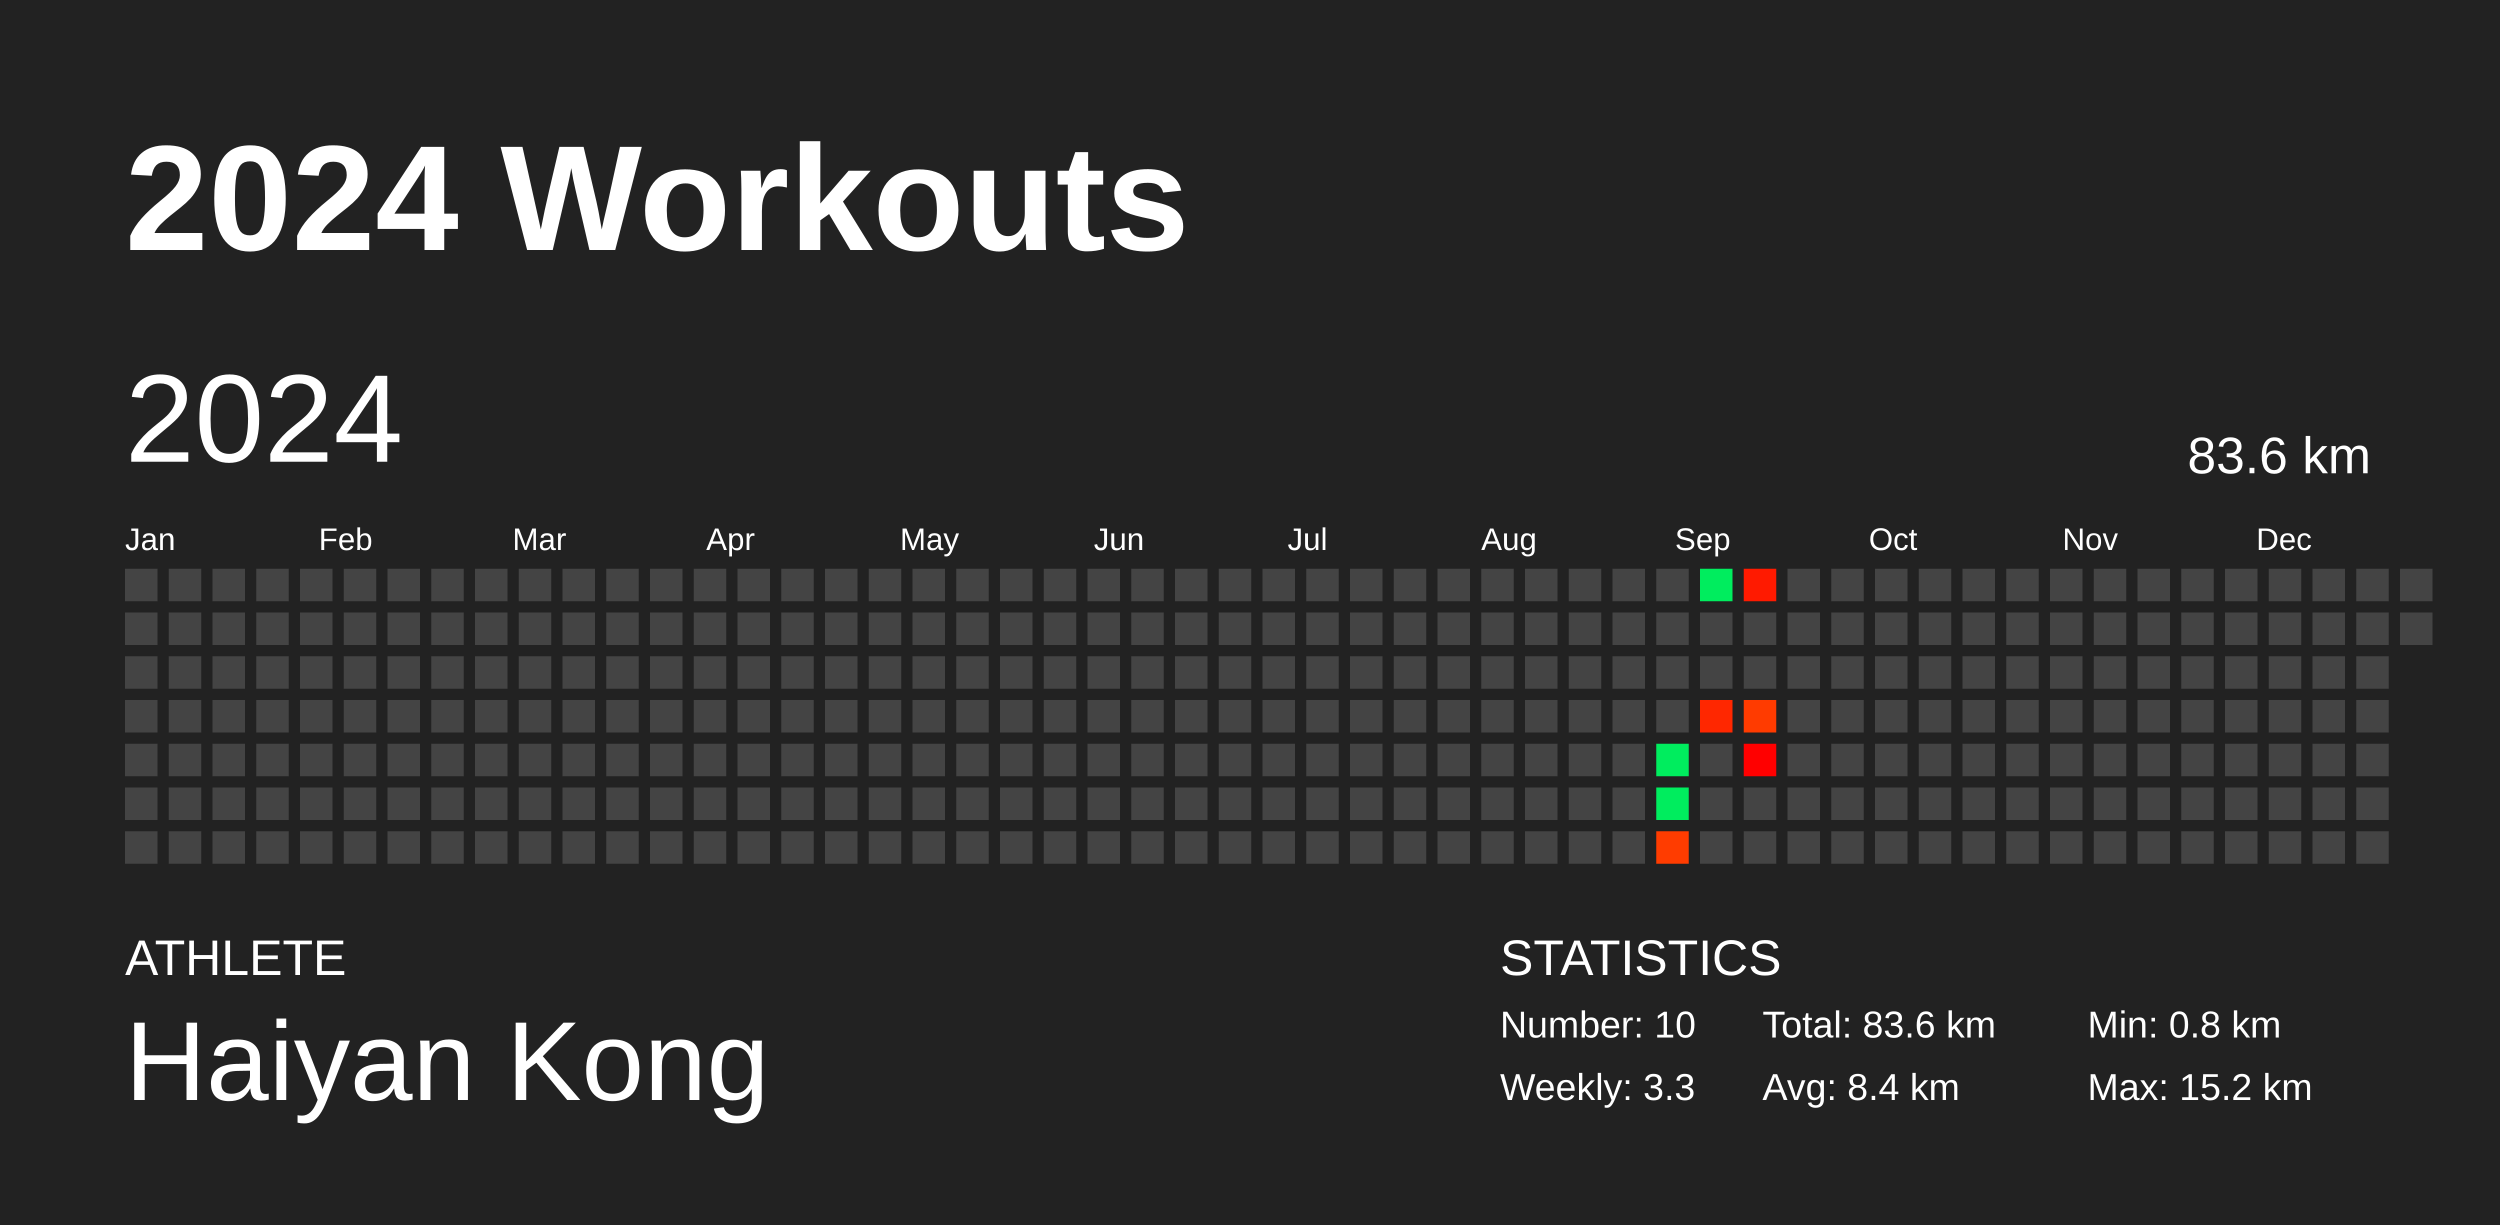
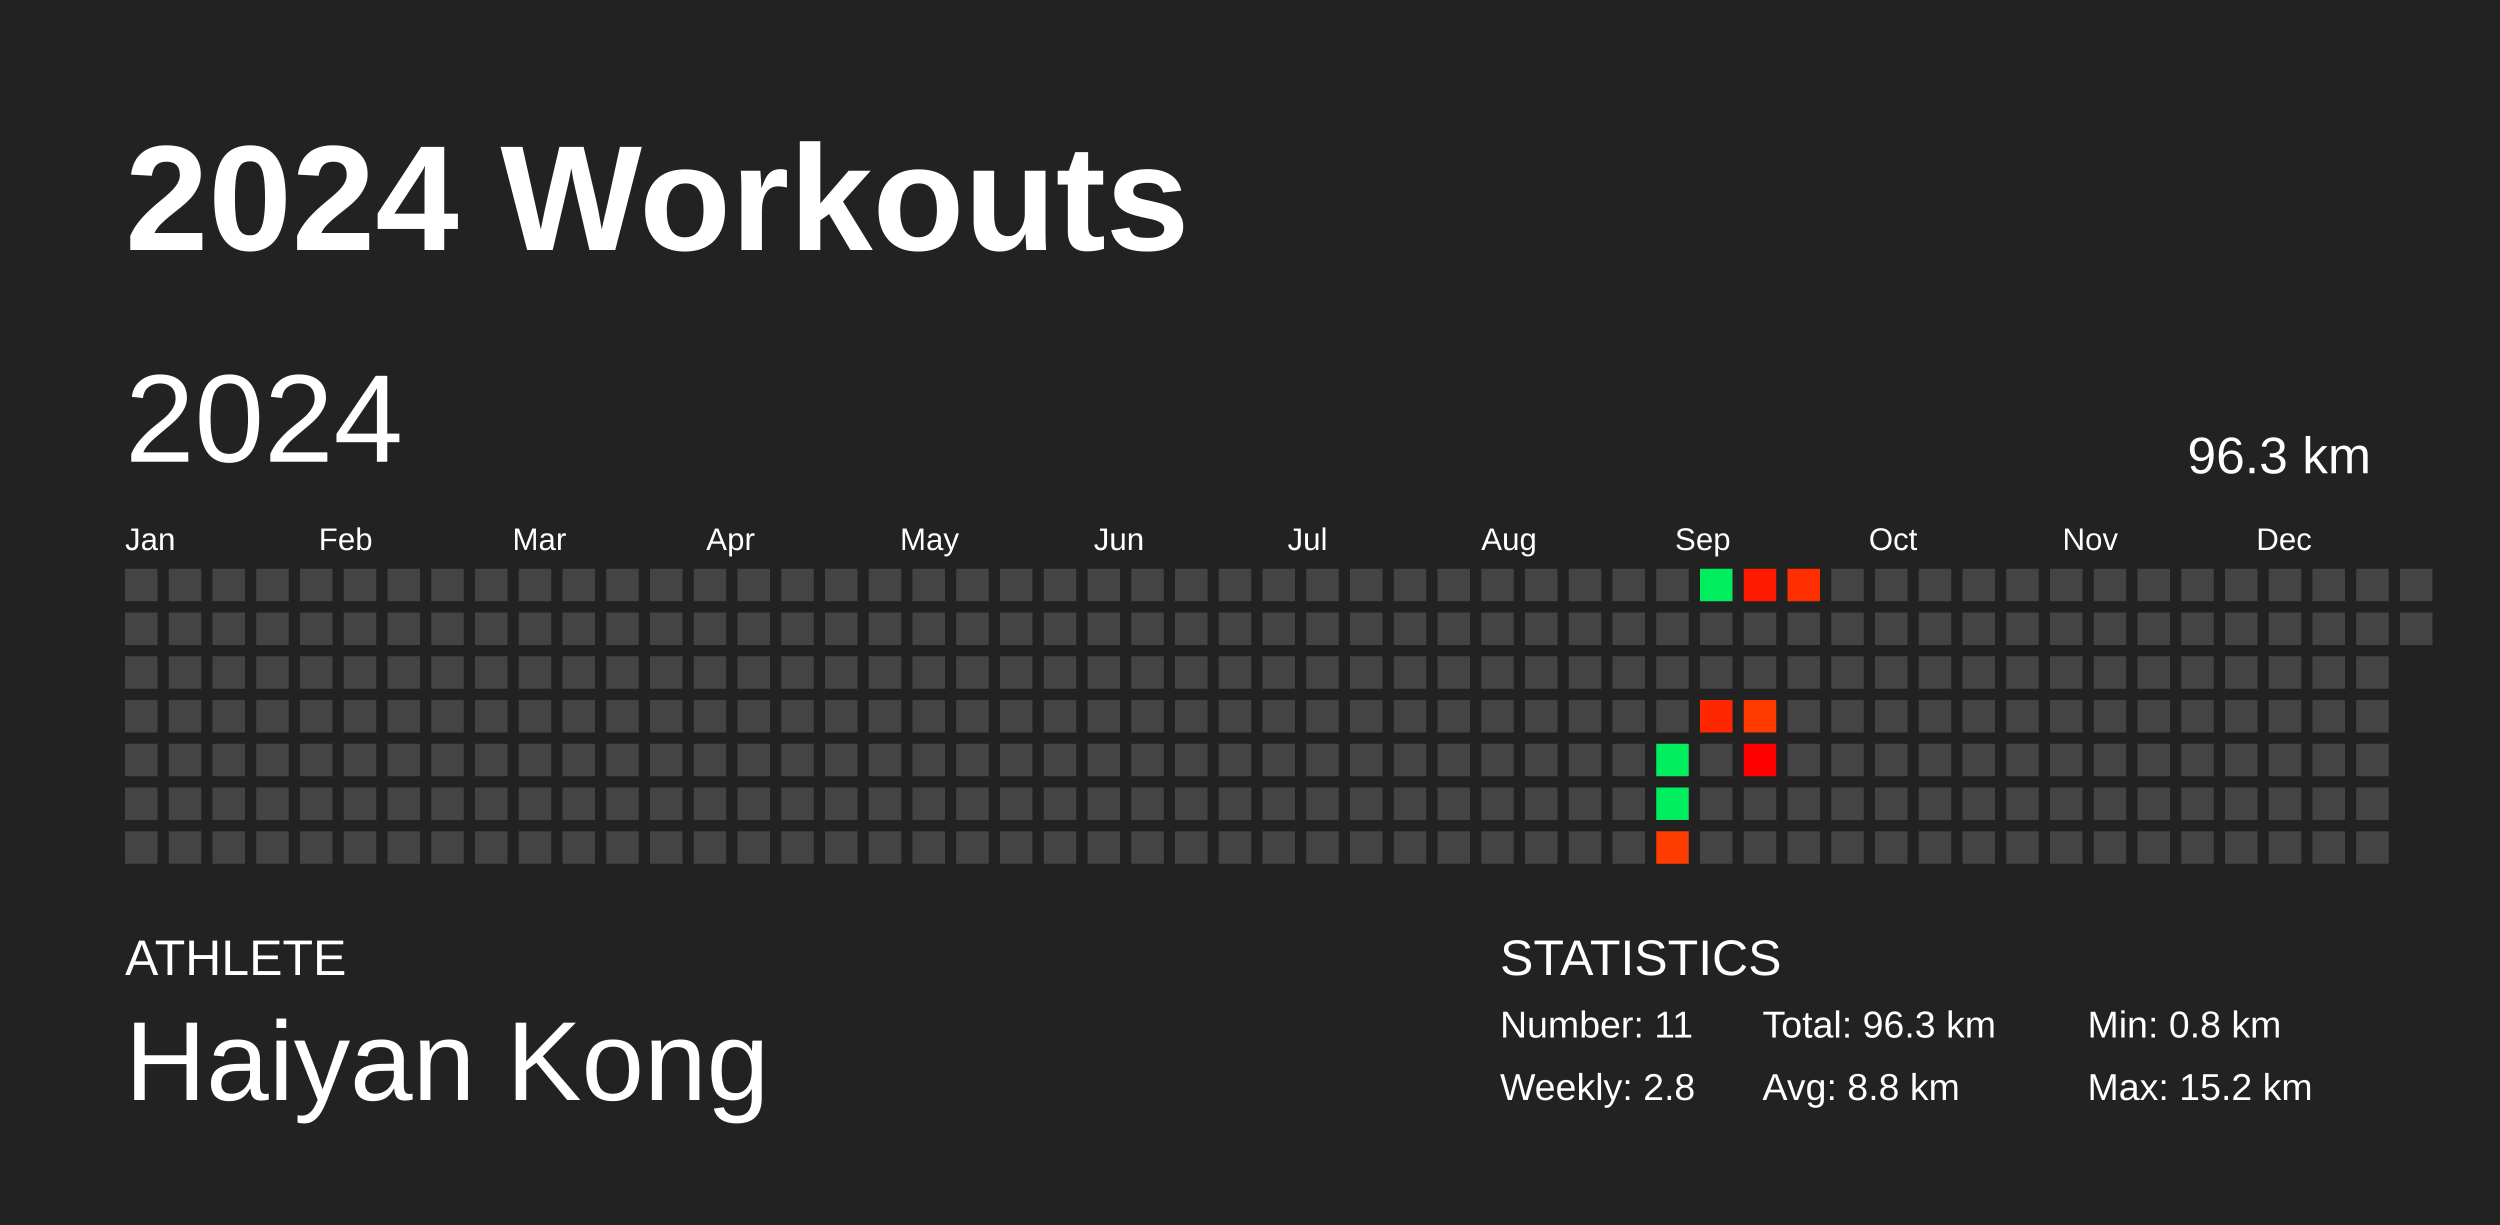
<svg xmlns="http://www.w3.org/2000/svg" baseProfile="full" height="98mm" version="1.1" viewBox="0,0,200,98" width="200mm">
  <defs />
  <rect fill="#222222" height="98" width="200" x="0" y="0" />
  <text fill="#FFFFFF" style="font-size:12px; font-family:Arial; font-weight:bold;" x="10" y="20">2024 Workouts</text>
  <text fill="#FFFFFF" style="font-size:4px; font-family:Arial" x="10" y="78">ATHLETE</text>
  <text fill="#FFFFFF" style="font-size:9px; font-family:Arial" x="10" y="88">Haiyan Kong</text>
  <text fill="#FFFFFF" style="font-size:4px; font-family:Arial" x="120" y="78">STATISTICS</text>
-   <text fill="#FFFFFF" style="font-size:3px; font-family:Arial" x="120" y="83">Number: 10</text>
-   <text fill="#FFFFFF" style="font-size:3px; font-family:Arial" x="120" y="88">Weekly: 3.3</text>
-   <text fill="#FFFFFF" style="font-size:3px; font-family:Arial" x="141" y="83">Total: 83.6 km</text>
-   <text fill="#FFFFFF" style="font-size:3px; font-family:Arial" x="141" y="88">Avg: 8.4 km</text>
+   <text fill="#FFFFFF" style="font-size:3px; font-family:Arial" x="120" y="83">Number: 11</text>
+   <text fill="#FFFFFF" style="font-size:3px; font-family:Arial" x="120" y="88">Weekly: 2.8</text>
+   <text fill="#FFFFFF" style="font-size:3px; font-family:Arial" x="141" y="83">Total: 96.3 km</text>
+   <text fill="#FFFFFF" style="font-size:3px; font-family:Arial" x="141" y="88">Avg: 8.8 km</text>
  <text fill="#FFFFFF" style="font-size:3px; font-family:Arial" x="167" y="83">Min: 0.8 km</text>
  <text fill="#FFFFFF" style="font-size:3px; font-family:Arial" x="167" y="88">Max: 15.2 km</text>
  <text dominant-baseline="hanging" fill="#FFFFFF" style="font-size:10.0px; font-family:Arial;" x="10" y="30">2024</text>
-   <text dominant-baseline="hanging" fill="#FFFFFF" style="font-size:4.125px; font-family:Arial;" x="175" y="35">83.6 km</text>
+   <text dominant-baseline="hanging" fill="#FFFFFF" style="font-size:4.125px; font-family:Arial;" x="175" y="35">96.3 km</text>
  <text fill="#FFFFFF" style="font-size:2.5px; font-family:Arial" x="10.0" y="44">Jan</text>
  <text fill="#FFFFFF" style="font-size:2.5px; font-family:Arial" x="25.5" y="44">Feb</text>
  <text fill="#FFFFFF" style="font-size:2.5px; font-family:Arial" x="41.0" y="44">Mar</text>
  <text fill="#FFFFFF" style="font-size:2.5px; font-family:Arial" x="56.5" y="44">Apr</text>
  <text fill="#FFFFFF" style="font-size:2.5px; font-family:Arial" x="72.0" y="44">May</text>
  <text fill="#FFFFFF" style="font-size:2.5px; font-family:Arial" x="87.5" y="44">Jun</text>
  <text fill="#FFFFFF" style="font-size:2.5px; font-family:Arial" x="103.0" y="44">Jul</text>
  <text fill="#FFFFFF" style="font-size:2.5px; font-family:Arial" x="118.5" y="44">Aug</text>
  <text fill="#FFFFFF" style="font-size:2.5px; font-family:Arial" x="134.0" y="44">Sep</text>
  <text fill="#FFFFFF" style="font-size:2.5px; font-family:Arial" x="149.5" y="44">Oct</text>
  <text fill="#FFFFFF" style="font-size:2.5px; font-family:Arial" x="165.0" y="44">Nov</text>
  <text fill="#FFFFFF" style="font-size:2.5px; font-family:Arial" x="180.5" y="44">Dec</text>
  <rect fill="#444444" height="2.6" width="2.6" x="10.0" y="45.5" />
  <rect fill="#444444" height="2.6" width="2.6" x="10.0" y="49.0" />
  <rect fill="#444444" height="2.6" width="2.6" x="10.0" y="52.5" />
  <rect fill="#444444" height="2.6" width="2.6" x="10.0" y="56.0" />
  <rect fill="#444444" height="2.6" width="2.6" x="10.0" y="59.5" />
  <rect fill="#444444" height="2.6" width="2.6" x="10.0" y="63.0" />
  <rect fill="#444444" height="2.6" width="2.6" x="10.0" y="66.5" />
  <rect fill="#444444" height="2.6" width="2.6" x="13.5" y="45.5" />
  <rect fill="#444444" height="2.6" width="2.6" x="13.5" y="49.0" />
  <rect fill="#444444" height="2.6" width="2.6" x="13.5" y="52.5" />
  <rect fill="#444444" height="2.6" width="2.6" x="13.5" y="56.0" />
  <rect fill="#444444" height="2.6" width="2.6" x="13.5" y="59.5" />
  <rect fill="#444444" height="2.6" width="2.6" x="13.5" y="63.0" />
  <rect fill="#444444" height="2.6" width="2.6" x="13.5" y="66.5" />
  <rect fill="#444444" height="2.6" width="2.6" x="17.0" y="45.5" />
  <rect fill="#444444" height="2.6" width="2.6" x="17.0" y="49.0" />
  <rect fill="#444444" height="2.6" width="2.6" x="17.0" y="52.5" />
  <rect fill="#444444" height="2.6" width="2.6" x="17.0" y="56.0" />
  <rect fill="#444444" height="2.6" width="2.6" x="17.0" y="59.5" />
  <rect fill="#444444" height="2.6" width="2.6" x="17.0" y="63.0" />
  <rect fill="#444444" height="2.6" width="2.6" x="17.0" y="66.5" />
  <rect fill="#444444" height="2.6" width="2.6" x="20.5" y="45.5" />
  <rect fill="#444444" height="2.6" width="2.6" x="20.5" y="49.0" />
  <rect fill="#444444" height="2.6" width="2.6" x="20.5" y="52.5" />
  <rect fill="#444444" height="2.6" width="2.6" x="20.5" y="56.0" />
  <rect fill="#444444" height="2.6" width="2.6" x="20.5" y="59.5" />
  <rect fill="#444444" height="2.6" width="2.6" x="20.5" y="63.0" />
  <rect fill="#444444" height="2.6" width="2.6" x="20.5" y="66.5" />
  <rect fill="#444444" height="2.6" width="2.6" x="24.0" y="45.5" />
  <rect fill="#444444" height="2.6" width="2.6" x="24.0" y="49.0" />
  <rect fill="#444444" height="2.6" width="2.6" x="24.0" y="52.5" />
  <rect fill="#444444" height="2.6" width="2.6" x="24.0" y="56.0" />
  <rect fill="#444444" height="2.6" width="2.6" x="24.0" y="59.5" />
  <rect fill="#444444" height="2.6" width="2.6" x="24.0" y="63.0" />
  <rect fill="#444444" height="2.6" width="2.6" x="24.0" y="66.5" />
  <rect fill="#444444" height="2.6" width="2.6" x="27.5" y="45.5" />
  <rect fill="#444444" height="2.6" width="2.6" x="27.5" y="49.0" />
  <rect fill="#444444" height="2.6" width="2.6" x="27.5" y="52.5" />
  <rect fill="#444444" height="2.6" width="2.6" x="27.5" y="56.0" />
  <rect fill="#444444" height="2.6" width="2.6" x="27.5" y="59.5" />
  <rect fill="#444444" height="2.6" width="2.6" x="27.5" y="63.0" />
  <rect fill="#444444" height="2.6" width="2.6" x="27.5" y="66.5" />
  <rect fill="#444444" height="2.6" width="2.6" x="31.0" y="45.5" />
  <rect fill="#444444" height="2.6" width="2.6" x="31.0" y="49.0" />
  <rect fill="#444444" height="2.6" width="2.6" x="31.0" y="52.5" />
  <rect fill="#444444" height="2.6" width="2.6" x="31.0" y="56.0" />
  <rect fill="#444444" height="2.6" width="2.6" x="31.0" y="59.5" />
  <rect fill="#444444" height="2.6" width="2.6" x="31.0" y="63.0" />
  <rect fill="#444444" height="2.6" width="2.6" x="31.0" y="66.5" />
  <rect fill="#444444" height="2.6" width="2.6" x="34.5" y="45.5" />
  <rect fill="#444444" height="2.6" width="2.6" x="34.5" y="49.0" />
  <rect fill="#444444" height="2.6" width="2.6" x="34.5" y="52.5" />
  <rect fill="#444444" height="2.6" width="2.6" x="34.5" y="56.0" />
  <rect fill="#444444" height="2.6" width="2.6" x="34.5" y="59.5" />
  <rect fill="#444444" height="2.6" width="2.6" x="34.5" y="63.0" />
  <rect fill="#444444" height="2.6" width="2.6" x="34.5" y="66.5" />
  <rect fill="#444444" height="2.6" width="2.6" x="38.0" y="45.5" />
  <rect fill="#444444" height="2.6" width="2.6" x="38.0" y="49.0" />
  <rect fill="#444444" height="2.6" width="2.6" x="38.0" y="52.5" />
  <rect fill="#444444" height="2.6" width="2.6" x="38.0" y="56.0" />
  <rect fill="#444444" height="2.6" width="2.6" x="38.0" y="59.5" />
  <rect fill="#444444" height="2.6" width="2.6" x="38.0" y="63.0" />
  <rect fill="#444444" height="2.6" width="2.6" x="38.0" y="66.5" />
  <rect fill="#444444" height="2.6" width="2.6" x="41.5" y="45.5" />
  <rect fill="#444444" height="2.6" width="2.6" x="41.5" y="49.0" />
  <rect fill="#444444" height="2.6" width="2.6" x="41.5" y="52.5" />
  <rect fill="#444444" height="2.6" width="2.6" x="41.5" y="56.0" />
  <rect fill="#444444" height="2.6" width="2.6" x="41.5" y="59.5" />
  <rect fill="#444444" height="2.6" width="2.6" x="41.5" y="63.0" />
  <rect fill="#444444" height="2.6" width="2.6" x="41.5" y="66.5" />
  <rect fill="#444444" height="2.6" width="2.6" x="45.0" y="45.5" />
  <rect fill="#444444" height="2.6" width="2.6" x="45.0" y="49.0" />
  <rect fill="#444444" height="2.6" width="2.6" x="45.0" y="52.5" />
  <rect fill="#444444" height="2.6" width="2.6" x="45.0" y="56.0" />
  <rect fill="#444444" height="2.6" width="2.6" x="45.0" y="59.5" />
  <rect fill="#444444" height="2.6" width="2.6" x="45.0" y="63.0" />
  <rect fill="#444444" height="2.6" width="2.6" x="45.0" y="66.5" />
  <rect fill="#444444" height="2.6" width="2.6" x="48.5" y="45.5" />
  <rect fill="#444444" height="2.6" width="2.6" x="48.5" y="49.0" />
  <rect fill="#444444" height="2.6" width="2.6" x="48.5" y="52.5" />
  <rect fill="#444444" height="2.6" width="2.6" x="48.5" y="56.0" />
  <rect fill="#444444" height="2.6" width="2.6" x="48.5" y="59.5" />
  <rect fill="#444444" height="2.6" width="2.6" x="48.5" y="63.0" />
  <rect fill="#444444" height="2.6" width="2.6" x="48.5" y="66.5" />
  <rect fill="#444444" height="2.6" width="2.6" x="52.0" y="45.5" />
  <rect fill="#444444" height="2.6" width="2.6" x="52.0" y="49.0" />
  <rect fill="#444444" height="2.6" width="2.6" x="52.0" y="52.5" />
  <rect fill="#444444" height="2.6" width="2.6" x="52.0" y="56.0" />
  <rect fill="#444444" height="2.6" width="2.6" x="52.0" y="59.5" />
  <rect fill="#444444" height="2.6" width="2.6" x="52.0" y="63.0" />
  <rect fill="#444444" height="2.6" width="2.6" x="52.0" y="66.5" />
  <rect fill="#444444" height="2.6" width="2.6" x="55.5" y="45.5" />
  <rect fill="#444444" height="2.6" width="2.6" x="55.5" y="49.0" />
  <rect fill="#444444" height="2.6" width="2.6" x="55.5" y="52.5" />
  <rect fill="#444444" height="2.6" width="2.6" x="55.5" y="56.0" />
  <rect fill="#444444" height="2.6" width="2.6" x="55.5" y="59.5" />
  <rect fill="#444444" height="2.6" width="2.6" x="55.5" y="63.0" />
  <rect fill="#444444" height="2.6" width="2.6" x="55.5" y="66.5" />
  <rect fill="#444444" height="2.6" width="2.6" x="59.0" y="45.5" />
  <rect fill="#444444" height="2.6" width="2.6" x="59.0" y="49.0" />
  <rect fill="#444444" height="2.6" width="2.6" x="59.0" y="52.5" />
  <rect fill="#444444" height="2.6" width="2.6" x="59.0" y="56.0" />
  <rect fill="#444444" height="2.6" width="2.6" x="59.0" y="59.5" />
  <rect fill="#444444" height="2.6" width="2.6" x="59.0" y="63.0" />
  <rect fill="#444444" height="2.6" width="2.6" x="59.0" y="66.5" />
  <rect fill="#444444" height="2.6" width="2.6" x="62.5" y="45.5" />
  <rect fill="#444444" height="2.6" width="2.6" x="62.5" y="49.0" />
  <rect fill="#444444" height="2.6" width="2.6" x="62.5" y="52.5" />
  <rect fill="#444444" height="2.6" width="2.6" x="62.5" y="56.0" />
  <rect fill="#444444" height="2.6" width="2.6" x="62.5" y="59.5" />
  <rect fill="#444444" height="2.6" width="2.6" x="62.5" y="63.0" />
  <rect fill="#444444" height="2.6" width="2.6" x="62.5" y="66.5" />
  <rect fill="#444444" height="2.6" width="2.6" x="66.0" y="45.5" />
  <rect fill="#444444" height="2.6" width="2.6" x="66.0" y="49.0" />
  <rect fill="#444444" height="2.6" width="2.6" x="66.0" y="52.5" />
  <rect fill="#444444" height="2.6" width="2.6" x="66.0" y="56.0" />
  <rect fill="#444444" height="2.6" width="2.6" x="66.0" y="59.5" />
  <rect fill="#444444" height="2.6" width="2.6" x="66.0" y="63.0" />
  <rect fill="#444444" height="2.6" width="2.6" x="66.0" y="66.5" />
  <rect fill="#444444" height="2.6" width="2.6" x="69.5" y="45.5" />
  <rect fill="#444444" height="2.6" width="2.6" x="69.5" y="49.0" />
  <rect fill="#444444" height="2.6" width="2.6" x="69.5" y="52.5" />
  <rect fill="#444444" height="2.6" width="2.6" x="69.5" y="56.0" />
  <rect fill="#444444" height="2.6" width="2.6" x="69.5" y="59.5" />
  <rect fill="#444444" height="2.6" width="2.6" x="69.5" y="63.0" />
  <rect fill="#444444" height="2.6" width="2.6" x="69.5" y="66.5" />
  <rect fill="#444444" height="2.6" width="2.6" x="73.0" y="45.5" />
  <rect fill="#444444" height="2.6" width="2.6" x="73.0" y="49.0" />
  <rect fill="#444444" height="2.6" width="2.6" x="73.0" y="52.5" />
  <rect fill="#444444" height="2.6" width="2.6" x="73.0" y="56.0" />
  <rect fill="#444444" height="2.6" width="2.6" x="73.0" y="59.5" />
  <rect fill="#444444" height="2.6" width="2.6" x="73.0" y="63.0" />
  <rect fill="#444444" height="2.6" width="2.6" x="73.0" y="66.5" />
  <rect fill="#444444" height="2.6" width="2.6" x="76.5" y="45.5" />
  <rect fill="#444444" height="2.6" width="2.6" x="76.5" y="49.0" />
  <rect fill="#444444" height="2.6" width="2.6" x="76.5" y="52.5" />
  <rect fill="#444444" height="2.6" width="2.6" x="76.5" y="56.0" />
  <rect fill="#444444" height="2.6" width="2.6" x="76.5" y="59.5" />
  <rect fill="#444444" height="2.6" width="2.6" x="76.5" y="63.0" />
  <rect fill="#444444" height="2.6" width="2.6" x="76.5" y="66.5" />
  <rect fill="#444444" height="2.6" width="2.6" x="80.0" y="45.5" />
  <rect fill="#444444" height="2.6" width="2.6" x="80.0" y="49.0" />
  <rect fill="#444444" height="2.6" width="2.6" x="80.0" y="52.5" />
  <rect fill="#444444" height="2.6" width="2.6" x="80.0" y="56.0" />
  <rect fill="#444444" height="2.6" width="2.6" x="80.0" y="59.5" />
  <rect fill="#444444" height="2.6" width="2.6" x="80.0" y="63.0" />
  <rect fill="#444444" height="2.6" width="2.6" x="80.0" y="66.5" />
  <rect fill="#444444" height="2.6" width="2.6" x="83.5" y="45.5" />
  <rect fill="#444444" height="2.6" width="2.6" x="83.5" y="49.0" />
  <rect fill="#444444" height="2.6" width="2.6" x="83.5" y="52.5" />
  <rect fill="#444444" height="2.6" width="2.6" x="83.5" y="56.0" />
  <rect fill="#444444" height="2.6" width="2.6" x="83.5" y="59.5" />
  <rect fill="#444444" height="2.6" width="2.6" x="83.5" y="63.0" />
  <rect fill="#444444" height="2.6" width="2.6" x="83.5" y="66.5" />
  <rect fill="#444444" height="2.6" width="2.6" x="87.0" y="45.5" />
  <rect fill="#444444" height="2.6" width="2.6" x="87.0" y="49.0" />
  <rect fill="#444444" height="2.6" width="2.6" x="87.0" y="52.5" />
  <rect fill="#444444" height="2.6" width="2.6" x="87.0" y="56.0" />
  <rect fill="#444444" height="2.6" width="2.6" x="87.0" y="59.5" />
  <rect fill="#444444" height="2.6" width="2.6" x="87.0" y="63.0" />
  <rect fill="#444444" height="2.6" width="2.6" x="87.0" y="66.5" />
  <rect fill="#444444" height="2.6" width="2.6" x="90.5" y="45.5" />
  <rect fill="#444444" height="2.6" width="2.6" x="90.5" y="49.0" />
  <rect fill="#444444" height="2.6" width="2.6" x="90.5" y="52.5" />
  <rect fill="#444444" height="2.6" width="2.6" x="90.5" y="56.0" />
  <rect fill="#444444" height="2.6" width="2.6" x="90.5" y="59.5" />
  <rect fill="#444444" height="2.6" width="2.6" x="90.5" y="63.0" />
  <rect fill="#444444" height="2.6" width="2.6" x="90.5" y="66.5" />
  <rect fill="#444444" height="2.6" width="2.6" x="94.0" y="45.5" />
  <rect fill="#444444" height="2.6" width="2.6" x="94.0" y="49.0" />
  <rect fill="#444444" height="2.6" width="2.6" x="94.0" y="52.5" />
  <rect fill="#444444" height="2.6" width="2.6" x="94.0" y="56.0" />
  <rect fill="#444444" height="2.6" width="2.6" x="94.0" y="59.5" />
  <rect fill="#444444" height="2.6" width="2.6" x="94.0" y="63.0" />
  <rect fill="#444444" height="2.6" width="2.6" x="94.0" y="66.5" />
  <rect fill="#444444" height="2.6" width="2.6" x="97.5" y="45.5" />
  <rect fill="#444444" height="2.6" width="2.6" x="97.5" y="49.0" />
  <rect fill="#444444" height="2.6" width="2.6" x="97.5" y="52.5" />
  <rect fill="#444444" height="2.6" width="2.6" x="97.5" y="56.0" />
  <rect fill="#444444" height="2.6" width="2.6" x="97.5" y="59.5" />
  <rect fill="#444444" height="2.6" width="2.6" x="97.5" y="63.0" />
  <rect fill="#444444" height="2.6" width="2.6" x="97.5" y="66.5" />
  <rect fill="#444444" height="2.6" width="2.6" x="101.0" y="45.5" />
  <rect fill="#444444" height="2.6" width="2.6" x="101.0" y="49.0" />
  <rect fill="#444444" height="2.6" width="2.6" x="101.0" y="52.5" />
  <rect fill="#444444" height="2.6" width="2.6" x="101.0" y="56.0" />
  <rect fill="#444444" height="2.6" width="2.6" x="101.0" y="59.5" />
  <rect fill="#444444" height="2.6" width="2.6" x="101.0" y="63.0" />
  <rect fill="#444444" height="2.6" width="2.6" x="101.0" y="66.5" />
  <rect fill="#444444" height="2.6" width="2.6" x="104.5" y="45.5" />
  <rect fill="#444444" height="2.6" width="2.6" x="104.5" y="49.0" />
  <rect fill="#444444" height="2.6" width="2.6" x="104.5" y="52.5" />
  <rect fill="#444444" height="2.6" width="2.6" x="104.5" y="56.0" />
  <rect fill="#444444" height="2.6" width="2.6" x="104.5" y="59.5" />
  <rect fill="#444444" height="2.6" width="2.6" x="104.5" y="63.0" />
  <rect fill="#444444" height="2.6" width="2.6" x="104.5" y="66.5" />
  <rect fill="#444444" height="2.6" width="2.6" x="108.0" y="45.5" />
  <rect fill="#444444" height="2.6" width="2.6" x="108.0" y="49.0" />
  <rect fill="#444444" height="2.6" width="2.6" x="108.0" y="52.5" />
  <rect fill="#444444" height="2.6" width="2.6" x="108.0" y="56.0" />
  <rect fill="#444444" height="2.6" width="2.6" x="108.0" y="59.5" />
  <rect fill="#444444" height="2.6" width="2.6" x="108.0" y="63.0" />
  <rect fill="#444444" height="2.6" width="2.6" x="108.0" y="66.5" />
  <rect fill="#444444" height="2.6" width="2.6" x="111.5" y="45.5" />
  <rect fill="#444444" height="2.6" width="2.6" x="111.5" y="49.0" />
  <rect fill="#444444" height="2.6" width="2.6" x="111.5" y="52.5" />
  <rect fill="#444444" height="2.6" width="2.6" x="111.5" y="56.0" />
  <rect fill="#444444" height="2.6" width="2.6" x="111.5" y="59.5" />
  <rect fill="#444444" height="2.6" width="2.6" x="111.5" y="63.0" />
  <rect fill="#444444" height="2.6" width="2.6" x="111.5" y="66.5" />
  <rect fill="#444444" height="2.6" width="2.6" x="115.0" y="45.5" />
  <rect fill="#444444" height="2.6" width="2.6" x="115.0" y="49.0" />
  <rect fill="#444444" height="2.6" width="2.6" x="115.0" y="52.5" />
  <rect fill="#444444" height="2.6" width="2.6" x="115.0" y="56.0" />
  <rect fill="#444444" height="2.6" width="2.6" x="115.0" y="59.5" />
  <rect fill="#444444" height="2.6" width="2.6" x="115.0" y="63.0" />
  <rect fill="#444444" height="2.6" width="2.6" x="115.0" y="66.5" />
  <rect fill="#444444" height="2.6" width="2.6" x="118.5" y="45.5" />
  <rect fill="#444444" height="2.6" width="2.6" x="118.5" y="49.0" />
  <rect fill="#444444" height="2.6" width="2.6" x="118.5" y="52.5" />
  <rect fill="#444444" height="2.6" width="2.6" x="118.5" y="56.0" />
  <rect fill="#444444" height="2.6" width="2.6" x="118.5" y="59.5" />
  <rect fill="#444444" height="2.6" width="2.6" x="118.5" y="63.0" />
  <rect fill="#444444" height="2.6" width="2.6" x="118.5" y="66.5" />
  <rect fill="#444444" height="2.6" width="2.6" x="122.0" y="45.5" />
  <rect fill="#444444" height="2.6" width="2.6" x="122.0" y="49.0" />
  <rect fill="#444444" height="2.6" width="2.6" x="122.0" y="52.5" />
  <rect fill="#444444" height="2.6" width="2.6" x="122.0" y="56.0" />
  <rect fill="#444444" height="2.6" width="2.6" x="122.0" y="59.5" />
  <rect fill="#444444" height="2.6" width="2.6" x="122.0" y="63.0" />
  <rect fill="#444444" height="2.6" width="2.6" x="122.0" y="66.5" />
  <rect fill="#444444" height="2.6" width="2.6" x="125.5" y="45.5" />
  <rect fill="#444444" height="2.6" width="2.6" x="125.5" y="49.0" />
  <rect fill="#444444" height="2.6" width="2.6" x="125.5" y="52.5" />
  <rect fill="#444444" height="2.6" width="2.6" x="125.5" y="56.0" />
  <rect fill="#444444" height="2.6" width="2.6" x="125.5" y="59.5" />
  <rect fill="#444444" height="2.6" width="2.6" x="125.5" y="63.0" />
  <rect fill="#444444" height="2.6" width="2.6" x="125.5" y="66.5" />
  <rect fill="#444444" height="2.6" width="2.6" x="129.0" y="45.5" />
  <rect fill="#444444" height="2.6" width="2.6" x="129.0" y="49.0" />
  <rect fill="#444444" height="2.6" width="2.6" x="129.0" y="52.5" />
  <rect fill="#444444" height="2.6" width="2.6" x="129.0" y="56.0" />
  <rect fill="#444444" height="2.6" width="2.6" x="129.0" y="59.5" />
  <rect fill="#444444" height="2.6" width="2.6" x="129.0" y="63.0" />
  <rect fill="#444444" height="2.6" width="2.6" x="129.0" y="66.5" />
  <rect fill="#444444" height="2.6" width="2.6" x="132.5" y="45.5" />
  <rect fill="#444444" height="2.6" width="2.6" x="132.5" y="49.0" />
  <rect fill="#444444" height="2.6" width="2.6" x="132.5" y="52.5" />
  <rect fill="#444444" height="2.6" width="2.6" x="132.5" y="56.0" />
  <rect fill="#00ed5e" height="2.6" width="2.6" x="132.5" y="59.5" />
  <rect fill="#00ed5e" height="2.6" width="2.6" x="132.5" y="63.0" />
  <rect fill="#ff3c00" height="2.6" width="2.6" x="132.5" y="66.5" />
  <rect fill="#00ed5e" height="2.6" width="2.6" x="136.0" y="45.5" />
  <rect fill="#444444" height="2.6" width="2.6" x="136.0" y="49.0" />
  <rect fill="#444444" height="2.6" width="2.6" x="136.0" y="52.5" />
  <rect fill="#ff2700" height="2.6" width="2.6" x="136.0" y="56.0" />
  <rect fill="#444444" height="2.6" width="2.6" x="136.0" y="59.5" />
  <rect fill="#444444" height="2.6" width="2.6" x="136.0" y="63.0" />
  <rect fill="#444444" height="2.6" width="2.6" x="136.0" y="66.5" />
  <rect fill="#ff1a00" height="2.6" width="2.6" x="139.5" y="45.5" />
  <rect fill="#444444" height="2.6" width="2.6" x="139.5" y="49.0" />
  <rect fill="#444444" height="2.6" width="2.6" x="139.5" y="52.5" />
  <rect fill="#ff3b00" height="2.6" width="2.6" x="139.5" y="56.0" />
  <rect fill="#ff0000" height="2.6" width="2.6" x="139.5" y="59.5" />
  <rect fill="#444444" height="2.6" width="2.6" x="139.5" y="63.0" />
  <rect fill="#444444" height="2.6" width="2.6" x="139.5" y="66.5" />
-   <rect fill="#444444" height="2.6" width="2.6" x="143.0" y="45.5" />
+   <rect fill="#ff2f00" height="2.6" width="2.6" x="143.0" y="45.5" />
  <rect fill="#444444" height="2.6" width="2.6" x="143.0" y="49.0" />
  <rect fill="#444444" height="2.6" width="2.6" x="143.0" y="52.5" />
  <rect fill="#444444" height="2.6" width="2.6" x="143.0" y="56.0" />
  <rect fill="#444444" height="2.6" width="2.6" x="143.0" y="59.5" />
  <rect fill="#444444" height="2.6" width="2.6" x="143.0" y="63.0" />
  <rect fill="#444444" height="2.6" width="2.6" x="143.0" y="66.5" />
  <rect fill="#444444" height="2.6" width="2.6" x="146.5" y="45.5" />
  <rect fill="#444444" height="2.6" width="2.6" x="146.5" y="49.0" />
  <rect fill="#444444" height="2.6" width="2.6" x="146.5" y="52.5" />
  <rect fill="#444444" height="2.6" width="2.6" x="146.5" y="56.0" />
  <rect fill="#444444" height="2.6" width="2.6" x="146.5" y="59.5" />
  <rect fill="#444444" height="2.6" width="2.6" x="146.5" y="63.0" />
  <rect fill="#444444" height="2.6" width="2.6" x="146.5" y="66.5" />
  <rect fill="#444444" height="2.6" width="2.6" x="150.0" y="45.5" />
  <rect fill="#444444" height="2.6" width="2.6" x="150.0" y="49.0" />
  <rect fill="#444444" height="2.6" width="2.6" x="150.0" y="52.5" />
  <rect fill="#444444" height="2.6" width="2.6" x="150.0" y="56.0" />
  <rect fill="#444444" height="2.6" width="2.6" x="150.0" y="59.5" />
  <rect fill="#444444" height="2.6" width="2.6" x="150.0" y="63.0" />
  <rect fill="#444444" height="2.6" width="2.6" x="150.0" y="66.5" />
  <rect fill="#444444" height="2.6" width="2.6" x="153.5" y="45.5" />
  <rect fill="#444444" height="2.6" width="2.6" x="153.5" y="49.0" />
  <rect fill="#444444" height="2.6" width="2.6" x="153.5" y="52.5" />
  <rect fill="#444444" height="2.6" width="2.6" x="153.5" y="56.0" />
  <rect fill="#444444" height="2.6" width="2.6" x="153.5" y="59.5" />
  <rect fill="#444444" height="2.6" width="2.6" x="153.5" y="63.0" />
  <rect fill="#444444" height="2.6" width="2.6" x="153.5" y="66.5" />
  <rect fill="#444444" height="2.6" width="2.6" x="157.0" y="45.5" />
  <rect fill="#444444" height="2.6" width="2.6" x="157.0" y="49.0" />
  <rect fill="#444444" height="2.6" width="2.6" x="157.0" y="52.5" />
  <rect fill="#444444" height="2.6" width="2.6" x="157.0" y="56.0" />
  <rect fill="#444444" height="2.6" width="2.6" x="157.0" y="59.5" />
  <rect fill="#444444" height="2.6" width="2.6" x="157.0" y="63.0" />
  <rect fill="#444444" height="2.6" width="2.6" x="157.0" y="66.5" />
  <rect fill="#444444" height="2.6" width="2.6" x="160.5" y="45.5" />
  <rect fill="#444444" height="2.6" width="2.6" x="160.5" y="49.0" />
  <rect fill="#444444" height="2.6" width="2.6" x="160.5" y="52.5" />
  <rect fill="#444444" height="2.6" width="2.6" x="160.5" y="56.0" />
  <rect fill="#444444" height="2.6" width="2.6" x="160.5" y="59.5" />
  <rect fill="#444444" height="2.6" width="2.6" x="160.5" y="63.0" />
  <rect fill="#444444" height="2.6" width="2.6" x="160.5" y="66.5" />
  <rect fill="#444444" height="2.6" width="2.6" x="164.0" y="45.5" />
  <rect fill="#444444" height="2.6" width="2.6" x="164.0" y="49.0" />
  <rect fill="#444444" height="2.6" width="2.6" x="164.0" y="52.5" />
  <rect fill="#444444" height="2.6" width="2.6" x="164.0" y="56.0" />
  <rect fill="#444444" height="2.6" width="2.6" x="164.0" y="59.5" />
  <rect fill="#444444" height="2.6" width="2.6" x="164.0" y="63.0" />
  <rect fill="#444444" height="2.6" width="2.6" x="164.0" y="66.5" />
  <rect fill="#444444" height="2.6" width="2.6" x="167.5" y="45.5" />
  <rect fill="#444444" height="2.6" width="2.6" x="167.5" y="49.0" />
  <rect fill="#444444" height="2.6" width="2.6" x="167.5" y="52.5" />
  <rect fill="#444444" height="2.6" width="2.6" x="167.5" y="56.0" />
  <rect fill="#444444" height="2.6" width="2.6" x="167.5" y="59.5" />
  <rect fill="#444444" height="2.6" width="2.6" x="167.5" y="63.0" />
  <rect fill="#444444" height="2.6" width="2.6" x="167.5" y="66.5" />
  <rect fill="#444444" height="2.6" width="2.6" x="171.0" y="45.5" />
  <rect fill="#444444" height="2.6" width="2.6" x="171.0" y="49.0" />
  <rect fill="#444444" height="2.6" width="2.6" x="171.0" y="52.5" />
  <rect fill="#444444" height="2.6" width="2.6" x="171.0" y="56.0" />
  <rect fill="#444444" height="2.6" width="2.6" x="171.0" y="59.5" />
  <rect fill="#444444" height="2.6" width="2.6" x="171.0" y="63.0" />
  <rect fill="#444444" height="2.6" width="2.6" x="171.0" y="66.5" />
  <rect fill="#444444" height="2.6" width="2.6" x="174.5" y="45.5" />
  <rect fill="#444444" height="2.6" width="2.6" x="174.5" y="49.0" />
  <rect fill="#444444" height="2.6" width="2.6" x="174.5" y="52.5" />
  <rect fill="#444444" height="2.6" width="2.6" x="174.5" y="56.0" />
  <rect fill="#444444" height="2.6" width="2.6" x="174.5" y="59.5" />
  <rect fill="#444444" height="2.6" width="2.6" x="174.5" y="63.0" />
  <rect fill="#444444" height="2.6" width="2.6" x="174.5" y="66.5" />
  <rect fill="#444444" height="2.6" width="2.6" x="178.0" y="45.5" />
  <rect fill="#444444" height="2.6" width="2.6" x="178.0" y="49.0" />
  <rect fill="#444444" height="2.6" width="2.6" x="178.0" y="52.5" />
  <rect fill="#444444" height="2.6" width="2.6" x="178.0" y="56.0" />
  <rect fill="#444444" height="2.6" width="2.6" x="178.0" y="59.5" />
  <rect fill="#444444" height="2.6" width="2.6" x="178.0" y="63.0" />
  <rect fill="#444444" height="2.6" width="2.6" x="178.0" y="66.5" />
  <rect fill="#444444" height="2.6" width="2.6" x="181.5" y="45.5" />
  <rect fill="#444444" height="2.6" width="2.6" x="181.5" y="49.0" />
  <rect fill="#444444" height="2.6" width="2.6" x="181.5" y="52.5" />
  <rect fill="#444444" height="2.6" width="2.6" x="181.5" y="56.0" />
  <rect fill="#444444" height="2.6" width="2.6" x="181.5" y="59.5" />
  <rect fill="#444444" height="2.6" width="2.6" x="181.5" y="63.0" />
  <rect fill="#444444" height="2.6" width="2.6" x="181.5" y="66.5" />
  <rect fill="#444444" height="2.6" width="2.6" x="185.0" y="45.5" />
  <rect fill="#444444" height="2.6" width="2.6" x="185.0" y="49.0" />
  <rect fill="#444444" height="2.6" width="2.6" x="185.0" y="52.5" />
  <rect fill="#444444" height="2.6" width="2.6" x="185.0" y="56.0" />
  <rect fill="#444444" height="2.6" width="2.6" x="185.0" y="59.5" />
  <rect fill="#444444" height="2.6" width="2.6" x="185.0" y="63.0" />
  <rect fill="#444444" height="2.6" width="2.6" x="185.0" y="66.5" />
  <rect fill="#444444" height="2.6" width="2.6" x="188.5" y="45.5" />
  <rect fill="#444444" height="2.6" width="2.6" x="188.5" y="49.0" />
  <rect fill="#444444" height="2.6" width="2.6" x="188.5" y="52.5" />
  <rect fill="#444444" height="2.6" width="2.6" x="188.5" y="56.0" />
  <rect fill="#444444" height="2.6" width="2.6" x="188.5" y="59.5" />
  <rect fill="#444444" height="2.6" width="2.6" x="188.5" y="63.0" />
  <rect fill="#444444" height="2.6" width="2.6" x="188.5" y="66.5" />
  <rect fill="#444444" height="2.6" width="2.6" x="192.0" y="45.5" />
  <rect fill="#444444" height="2.6" width="2.6" x="192.0" y="49.0" />
</svg>
